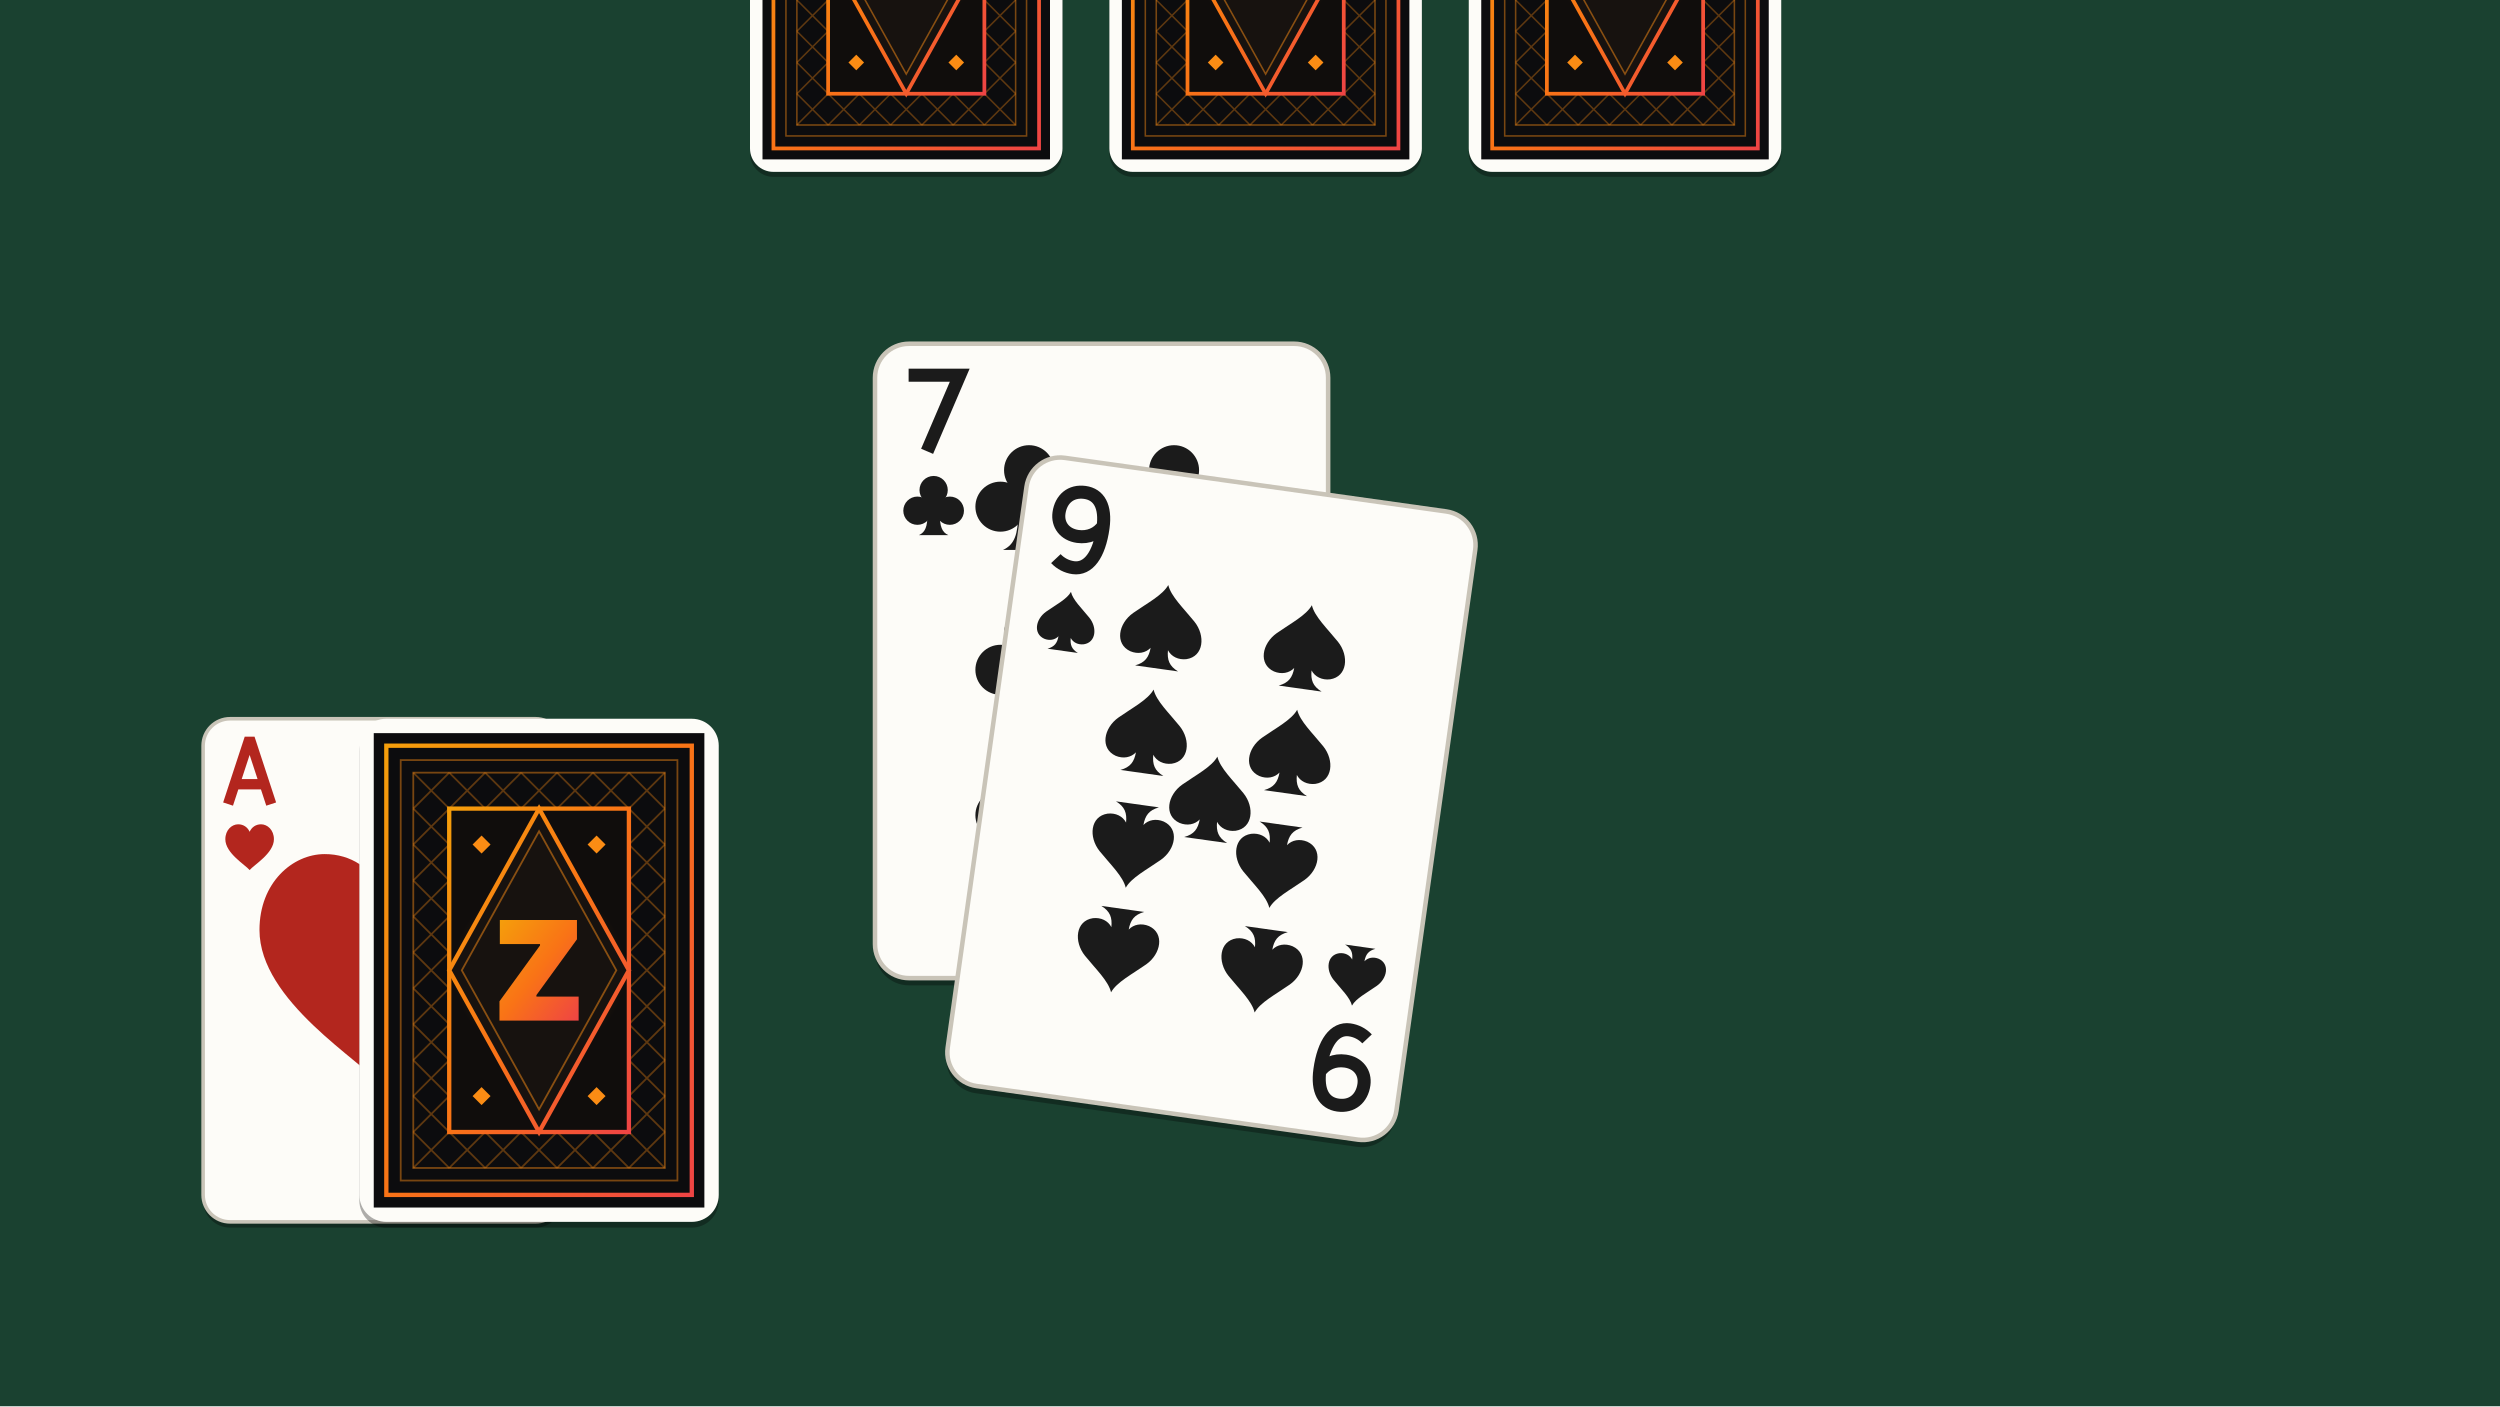
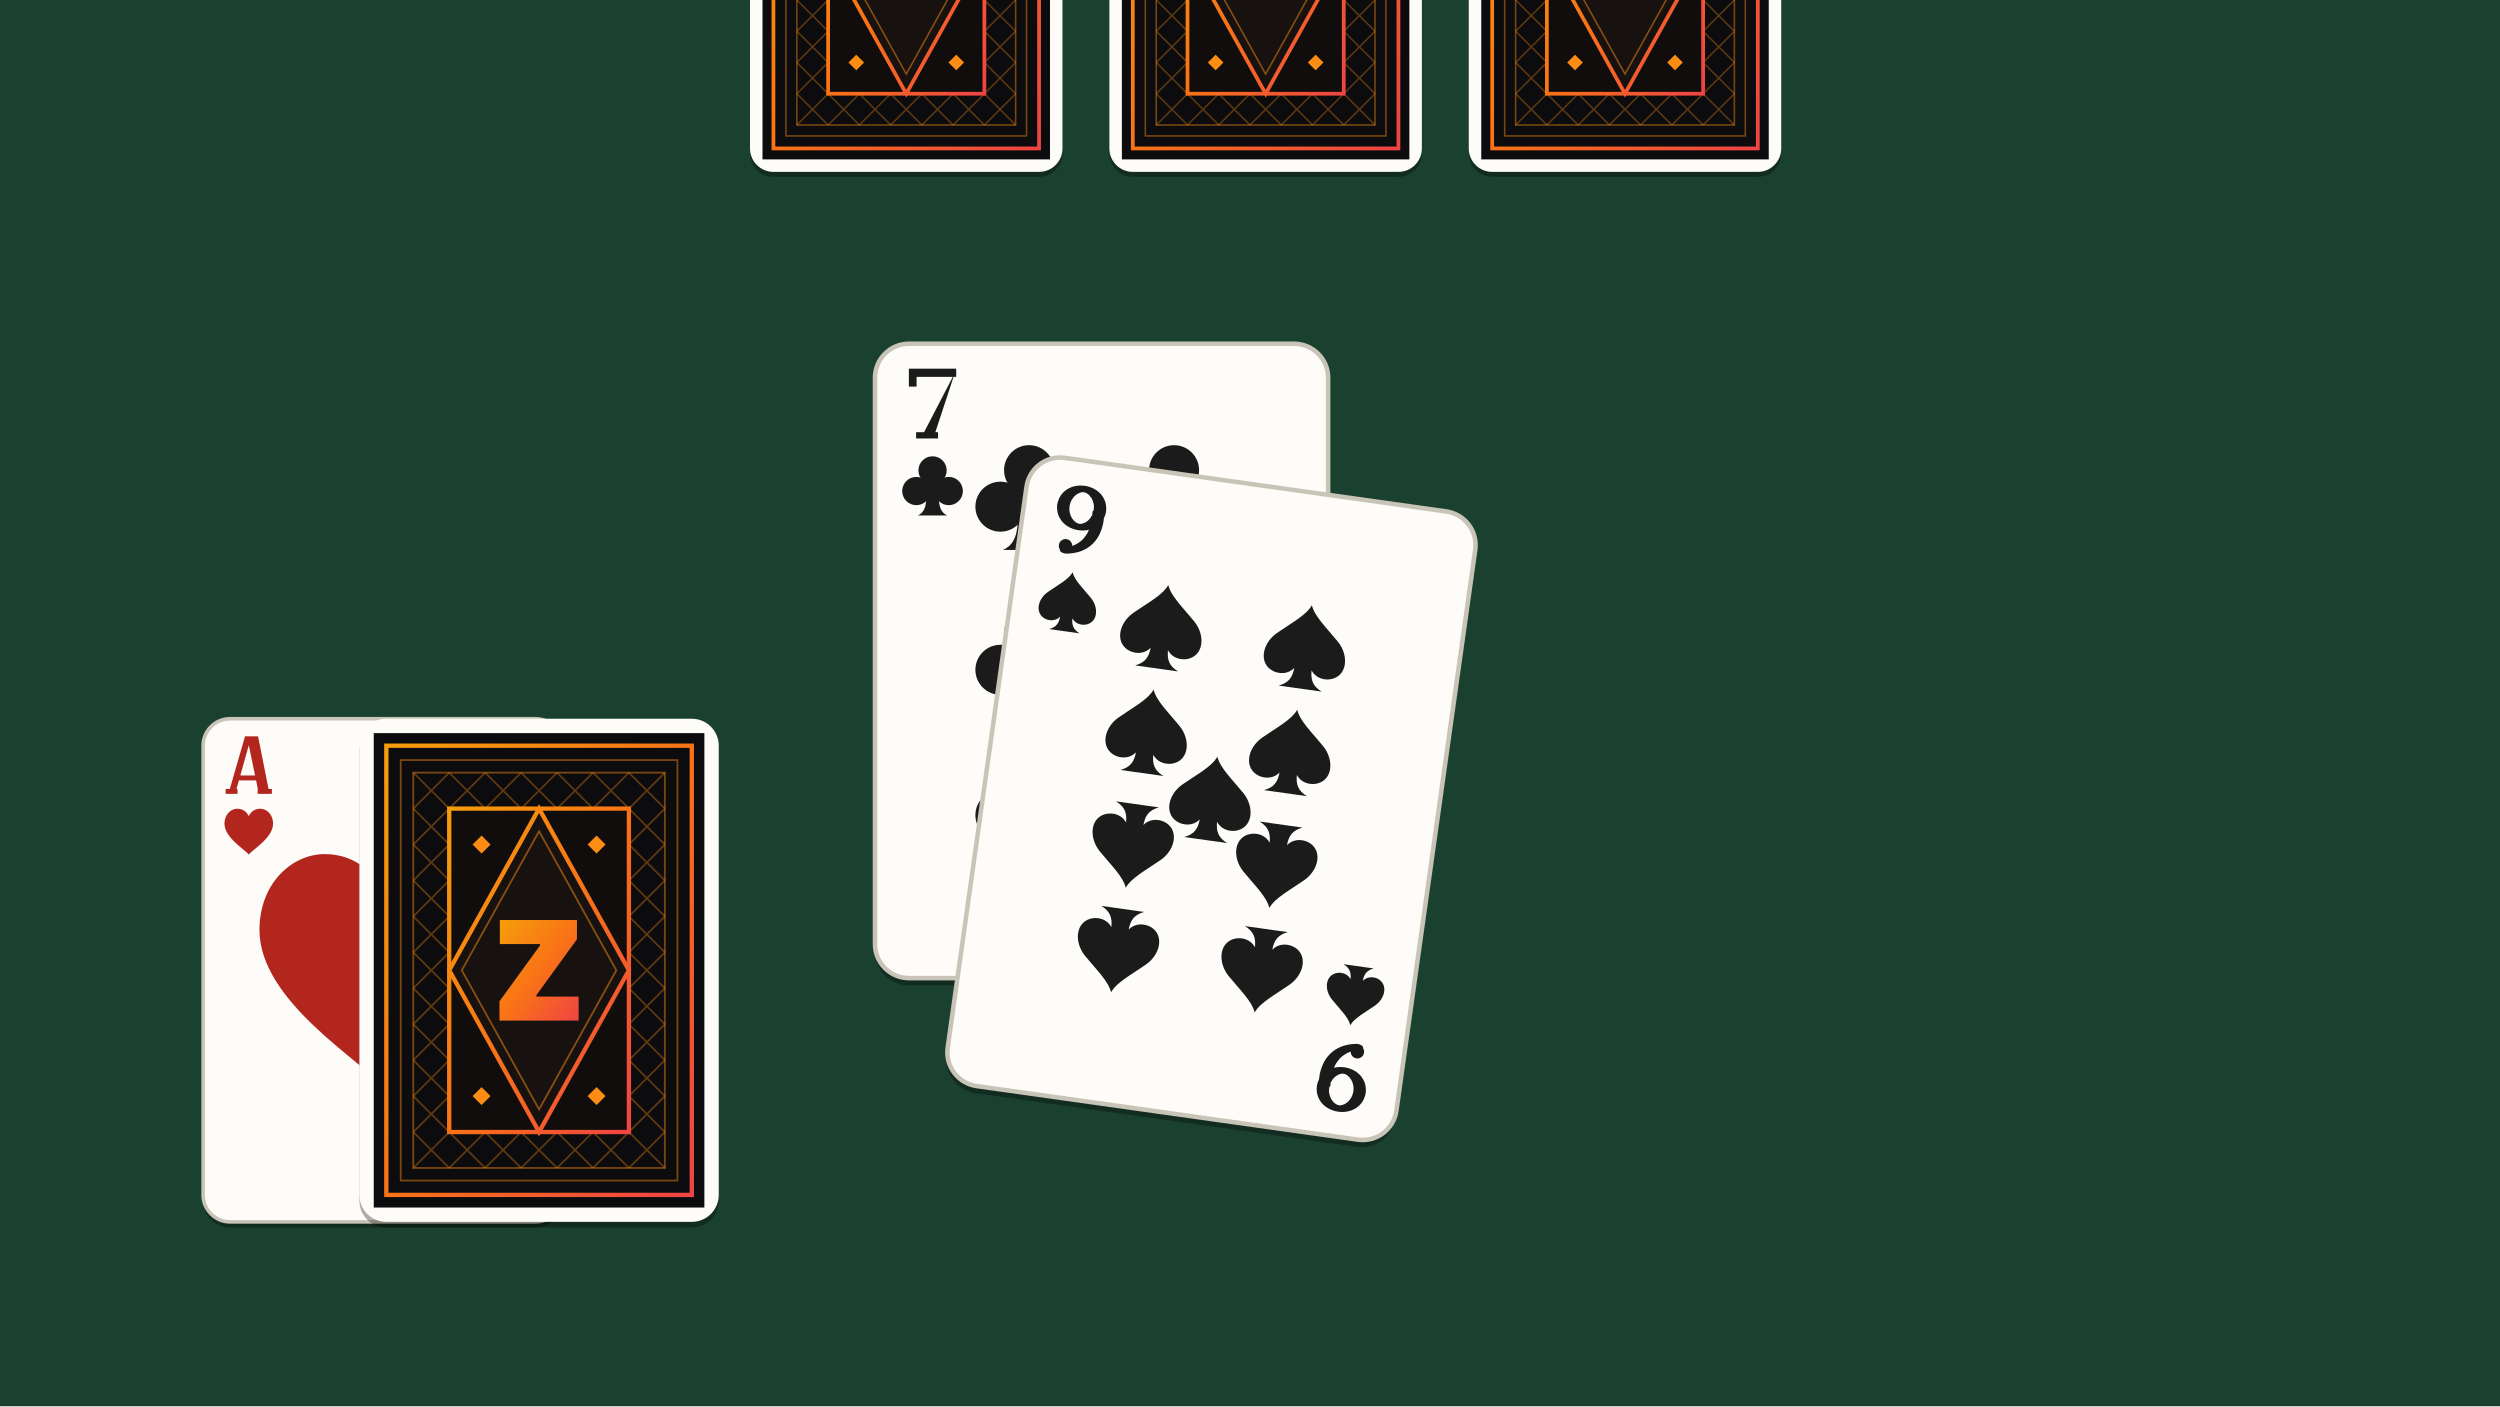
<svg xmlns="http://www.w3.org/2000/svg" width="320" height="180" viewBox="0 0 320 180">
  <defs>
    <clipPath id="zs-card">
      <rect width="100" height="140" rx="7.5" />
    </clipPath>
    <linearGradient id="zc-g-mark" x1="0" y1="0" x2="1" y2="1">
      <stop offset="0" stop-color="#f59e0b" />
      <stop offset=".5" stop-color="#f97316" />
      <stop offset="1" stop-color="#ef4444" />
    </linearGradient>
    <radialGradient id="zc-g-glow">
      <stop offset="0" stop-color="#fb8c14" stop-opacity=".34" />
      <stop offset="1" stop-color="#fb8c14" stop-opacity="0" />
    </radialGradient>
    <symbol id="zc-s-0" overflow="visible">
      <circle cy="-5.3" r="4.8" />
      <circle cx="-5.5" cy="1.7" r="4.8" />
      <circle cx="5.5" cy="1.7" r="4.8" />
      <circle cy="0.4" r="3.4" />
      <path d="M-2.1 3C-2.1 7-2.8 9-5 10H5C2.8 9 2.1 7 2.1 3Z" />
    </symbol>
    <symbol id="zc-s-3" overflow="visible">
      <path d="M0-10.2C1-7.6 4.4-5.2 7.4-2.4 10.6 .6 10.8 5.6 6.8 6.8 4.9 7.3 3.1 6.7 2.1 5.3 2.2 7.6 2.9 9 5.2 10H-5.2C-2.9 9-2.2 7.6-2.1 5.3-3.1 6.7-4.9 7.3-6.8 6.8-10.8 5.6-10.6 .6-7.4-2.4-4.4-5.2-1 -7.6 0-10.2Z" />
    </symbol>
    <symbol id="zc-s-2" overflow="visible">
      <path d="M0 9.8C-1.8 7.6-10.4 2.6-10.4-3.4-10.4-7.4-7.6-9.8-4.9-9.8-2.7-9.8-.9-8.6 0-6.6 .9-8.6 2.7-9.8 4.9-9.8 7.6-9.8 10.4-7.4 10.4-3.4 10.4 2.6 1.8 7.6 0 9.8Z" />
    </symbol>
  </defs>
  <rect width="320" height="180" fill="#1a4130" />
  <g transform="translate(96 -34) scale(0.4)">
    <rect y="1.6" width="100" height="140" rx="7.5" fill="rgba(0,0,0,0.32)" />
    <g clip-path="url(#zs-card)">
      <svg width="100" height="140" viewBox="0 0 100 140" preserveAspectRatio="xMidYMid slice" aria-hidden="true">
        <rect width="100" height="140" fill="#fdfcf8" />
        <svg x="4" y="4" width="92" height="132" viewBox="0 0 92 132" overflow="hidden">
          <rect fill="#0c0c0e" x="0" y="0" width="92" height="132" />
          <path d="M11 21L21 11M11 31L31 11M11 41L41 11M11 51L51 11M11 61L61 11M11 71L71 11M11 81L81 11M11 91L81 21M11 101L81 31M11 111L81 41M11 121L81 51M21 121L81 61M31 121L81 71M41 121L81 81M51 121L81 91M61 121L81 101M71 121L81 111M11 111L21 121M11 101L31 121M11 91L41 121M11 81L51 121M11 71L61 121M11 61L71 121M11 51L81 121M11 41L81 111M11 31L81 101M11 21L81 91M11 11L81 81M21 11L81 71M31 11L81 61M41 11L81 51M51 11L81 41M61 11L81 31M71 11L81 21" fill="none" stroke="#fb8c14" stroke-width="0.5" opacity="0.34" />
          <rect fill="none" stroke="url(#zc-g-mark)" stroke-width="1.2" x="3.5" y="3.5" width="85" height="125" />
          <rect fill="none" stroke="#fb8c14" stroke-width="0.5" opacity="0.45" x="7.5" y="7.5" width="77" height="117" />
          <rect fill="none" stroke="#fb8c14" stroke-width="0.5" opacity="0.45" x="11" y="11" width="70" height="110" />
          <rect fill="#100d0c" stroke="url(#zc-g-mark)" stroke-width="1.2" x="21" y="21" width="50" height="90" />
          <circle cx="46" cy="66" r="24" fill="url(#zc-g-glow)" />
          <path d="M46 21l25 45 -25 45 -25 -45z" fill="#17120f" stroke="url(#zc-g-mark)" stroke-width="1.2" />
          <path d="M46 27.3l21.5 38.7 -21.5 38.7 -21.5 -38.7z" fill="none" stroke="#fb8c14" stroke-width="0.5" opacity="0.5" />
          <path transform="translate(46 66) scale(1.882226)" d="M-5.852 7.438L5.852 7.438L5.852 3.885L-0.392 3.885L-0.392 3.667L5.602 -4.583L5.602 -7.438L-5.798 -7.438L-5.798 -3.885L0.142 -3.885L0.142 -3.678L-5.852 4.583Z" fill="url(#zc-g-mark)" />
          <g fill="#fb8c14">
            <path d="M30 28.5l2.5 2.5 -2.5 2.5 -2.5 -2.5z" />
            <path d="M62 28.5l2.5 2.5 -2.5 2.5 -2.5 -2.5z" />
            <path d="M30 98.5l2.5 2.5 -2.5 2.5 -2.5 -2.5z" />
            <path d="M62 98.5l2.5 2.5 -2.5 2.5 -2.5 -2.5z" />
          </g>
        </svg>
      </svg>
    </g>
  </g>
  <g transform="translate(142 -34) scale(0.4)">
    <rect y="1.6" width="100" height="140" rx="7.5" fill="rgba(0,0,0,0.32)" />
    <g clip-path="url(#zs-card)">
      <svg width="100" height="140" viewBox="0 0 100 140" preserveAspectRatio="xMidYMid slice" aria-hidden="true">
        <rect width="100" height="140" fill="#fdfcf8" />
        <svg x="4" y="4" width="92" height="132" viewBox="0 0 92 132" overflow="hidden">
          <rect fill="#0c0c0e" x="0" y="0" width="92" height="132" />
          <path d="M11 21L21 11M11 31L31 11M11 41L41 11M11 51L51 11M11 61L61 11M11 71L71 11M11 81L81 11M11 91L81 21M11 101L81 31M11 111L81 41M11 121L81 51M21 121L81 61M31 121L81 71M41 121L81 81M51 121L81 91M61 121L81 101M71 121L81 111M11 111L21 121M11 101L31 121M11 91L41 121M11 81L51 121M11 71L61 121M11 61L71 121M11 51L81 121M11 41L81 111M11 31L81 101M11 21L81 91M11 11L81 81M21 11L81 71M31 11L81 61M41 11L81 51M51 11L81 41M61 11L81 31M71 11L81 21" fill="none" stroke="#fb8c14" stroke-width="0.5" opacity="0.34" />
          <rect fill="none" stroke="url(#zc-g-mark)" stroke-width="1.2" x="3.5" y="3.5" width="85" height="125" />
          <rect fill="none" stroke="#fb8c14" stroke-width="0.5" opacity="0.45" x="7.5" y="7.5" width="77" height="117" />
          <rect fill="none" stroke="#fb8c14" stroke-width="0.5" opacity="0.45" x="11" y="11" width="70" height="110" />
          <rect fill="#100d0c" stroke="url(#zc-g-mark)" stroke-width="1.2" x="21" y="21" width="50" height="90" />
          <circle cx="46" cy="66" r="24" fill="url(#zc-g-glow)" />
          <path d="M46 21l25 45 -25 45 -25 -45z" fill="#17120f" stroke="url(#zc-g-mark)" stroke-width="1.2" />
          <path d="M46 27.3l21.5 38.7 -21.5 38.7 -21.5 -38.7z" fill="none" stroke="#fb8c14" stroke-width="0.5" opacity="0.5" />
          <path transform="translate(46 66) scale(1.882226)" d="M-5.852 7.438L5.852 7.438L5.852 3.885L-0.392 3.885L-0.392 3.667L5.602 -4.583L5.602 -7.438L-5.798 -7.438L-5.798 -3.885L0.142 -3.885L0.142 -3.678L-5.852 4.583Z" fill="url(#zc-g-mark)" />
          <g fill="#fb8c14">
            <path d="M30 28.5l2.5 2.5 -2.5 2.5 -2.5 -2.5z" />
            <path d="M62 28.5l2.5 2.5 -2.5 2.5 -2.5 -2.5z" />
            <path d="M30 98.5l2.5 2.5 -2.5 2.5 -2.5 -2.5z" />
            <path d="M62 98.5l2.5 2.5 -2.5 2.5 -2.5 -2.5z" />
          </g>
        </svg>
      </svg>
    </g>
  </g>
  <g transform="translate(188 -34) scale(0.4)">
    <rect y="1.6" width="100" height="140" rx="7.5" fill="rgba(0,0,0,0.32)" />
    <g clip-path="url(#zs-card)">
      <svg width="100" height="140" viewBox="0 0 100 140" preserveAspectRatio="xMidYMid slice" aria-hidden="true">
        <rect width="100" height="140" fill="#fdfcf8" />
        <svg x="4" y="4" width="92" height="132" viewBox="0 0 92 132" overflow="hidden">
          <rect fill="#0c0c0e" x="0" y="0" width="92" height="132" />
          <path d="M11 21L21 11M11 31L31 11M11 41L41 11M11 51L51 11M11 61L61 11M11 71L71 11M11 81L81 11M11 91L81 21M11 101L81 31M11 111L81 41M11 121L81 51M21 121L81 61M31 121L81 71M41 121L81 81M51 121L81 91M61 121L81 101M71 121L81 111M11 111L21 121M11 101L31 121M11 91L41 121M11 81L51 121M11 71L61 121M11 61L71 121M11 51L81 121M11 41L81 111M11 31L81 101M11 21L81 91M11 11L81 81M21 11L81 71M31 11L81 61M41 11L81 51M51 11L81 41M61 11L81 31M71 11L81 21" fill="none" stroke="#fb8c14" stroke-width="0.5" opacity="0.34" />
          <rect fill="none" stroke="url(#zc-g-mark)" stroke-width="1.2" x="3.5" y="3.5" width="85" height="125" />
          <rect fill="none" stroke="#fb8c14" stroke-width="0.5" opacity="0.45" x="7.5" y="7.5" width="77" height="117" />
          <rect fill="none" stroke="#fb8c14" stroke-width="0.5" opacity="0.45" x="11" y="11" width="70" height="110" />
          <rect fill="#100d0c" stroke="url(#zc-g-mark)" stroke-width="1.2" x="21" y="21" width="50" height="90" />
          <circle cx="46" cy="66" r="24" fill="url(#zc-g-glow)" />
          <path d="M46 21l25 45 -25 45 -25 -45z" fill="#17120f" stroke="url(#zc-g-mark)" stroke-width="1.2" />
          <path d="M46 27.3l21.5 38.7 -21.5 38.7 -21.5 -38.7z" fill="none" stroke="#fb8c14" stroke-width="0.5" opacity="0.5" />
          <path transform="translate(46 66) scale(1.882226)" d="M-5.852 7.438L5.852 7.438L5.852 3.885L-0.392 3.885L-0.392 3.667L5.602 -4.583L5.602 -7.438L-5.798 -7.438L-5.798 -3.885L0.142 -3.885L0.142 -3.678L-5.852 4.583Z" fill="url(#zc-g-mark)" />
          <g fill="#fb8c14">
            <path d="M30 28.5l2.5 2.5 -2.5 2.5 -2.5 -2.5z" />
            <path d="M62 28.5l2.5 2.5 -2.5 2.5 -2.5 -2.5z" />
            <path d="M30 98.5l2.5 2.5 -2.5 2.5 -2.5 -2.5z" />
            <path d="M62 98.5l2.5 2.5 -2.5 2.5 -2.5 -2.5z" />
          </g>
        </svg>
      </svg>
    </g>
  </g>
  <g transform="translate(112 44) scale(0.58)" style="color:#1b1b1b">
    <rect y="1.6" width="100" height="140" rx="7.5" fill="rgba(0,0,0,0.32)" />
    <rect width="100" height="140" rx="7.5" fill="#fdfcf8" stroke="#c9c4b8" />
    <svg width="100" height="140" viewBox="0 0 100 140" fill="currentColor" aria-hidden="true">
      <g class="zc-idx-std">
-         <path transform="translate(6.94 6.94) scale(1.2)" d="M.4 0H9.8L3.8 14" fill="none" stroke="currentColor" stroke-width="2.4" stroke-linejoin="miter" stroke-miterlimit="6" />
-         <g transform="translate(12.94 35.74) scale(0.65)">
+         <path class="zc-gl" transform="translate(7.475 5.5) scale(1.1)" d="M9.5 0 0 0 0 3.6 1.55 3.6 1.55 1.65 8.81 1.65 3.05 12.75 1.45 12.75 1.45 14 5.85 14 5.85 12.75 5.31 12.75 8.96 1.65 9.5 1.65z" fill="currentColor" />
+         <g transform="translate(12.7 31.4) scale(0.65)">
          <use href="#zc-s-0" />
        </g>
      </g>
      <g class="zc-idx-std" transform="rotate(180 50 70)">
-         <path transform="translate(6.94 6.94) scale(1.2)" d="M.4 0H9.8L3.8 14" fill="none" stroke="currentColor" stroke-width="2.4" stroke-linejoin="miter" stroke-miterlimit="6" />
-         <g transform="translate(12.94 35.74) scale(0.65)">
+         <path class="zc-gl" transform="translate(7.475 5.5) scale(1.1)" d="M9.5 0 0 0 0 3.6 1.55 3.6 1.55 1.65 8.81 1.65 3.05 12.75 1.45 12.75 1.45 14 5.85 14 5.85 12.75 5.31 12.75 8.96 1.65 9.5 1.65z" fill="currentColor" />
+         <g transform="translate(12.7 31.4) scale(0.65)">
          <use href="#zc-s-0" />
        </g>
      </g>
      <g class="zc-idx-row" display="none">
-         <path transform="translate(8.52 8.52) scale(2.1)" d="M.4 0H9.8L3.8 14" fill="none" stroke="currentColor" stroke-width="2.4" stroke-linejoin="miter" stroke-miterlimit="6" />
+         <path class="zc-gl" transform="translate(6 6) scale(2.1)" d="M9.5 0 0 0 0 3.6 1.55 3.6 1.55 1.65 8.81 1.65 3.05 12.75 1.45 12.75 1.45 14 5.85 14 5.85 12.75 5.31 12.75 8.96 1.65 9.5 1.65z" fill="currentColor" />
        <g transform="translate(63 23) scale(1.25)">
          <use href="#zc-s-0" />
        </g>
      </g>
      <g class="zc-big">
        <g transform="translate(34 34) scale(1.15)">
          <use href="#zc-s-0" />
        </g>
        <g transform="translate(66 34) scale(1.15)">
          <use href="#zc-s-0" />
        </g>
        <g transform="translate(34 70) scale(1.15)">
          <use href="#zc-s-0" />
        </g>
        <g transform="translate(66 70) scale(1.15)">
          <use href="#zc-s-0" />
        </g>
        <g transform="translate(34 106) rotate(180) scale(1.15)">
          <use href="#zc-s-0" />
        </g>
        <g transform="translate(66 106) rotate(180) scale(1.15)">
          <use href="#zc-s-0" />
        </g>
        <g transform="translate(50 52) scale(1.15)">
          <use href="#zc-s-0" />
        </g>
      </g>
      <g class="zc-small" display="none">
        <g transform="translate(50 92) scale(3.1)">
          <use href="#zc-s-0" />
        </g>
      </g>
    </svg>
  </g>
  <g transform="translate(132 58) rotate(8) scale(0.58)" style="color:#1b1b1b">
    <rect y="1.6" width="100" height="140" rx="7.5" fill="rgba(0,0,0,0.32)" />
    <rect width="100" height="140" rx="7.5" fill="#fdfcf8" stroke="#c9c4b8" />
    <svg width="100" height="140" viewBox="0 0 100 140" fill="currentColor" aria-hidden="true">
      <g class="zc-idx-std">
-         <path transform="translate(6.94 6.94) rotate(180 6 8.4) scale(1.2)" d="M8.6 1.2C7.6.4 6.4 0 5.2 0 2.4 0 .8 3 .8 8 .8 12 2.4 14 5 14 7.6 14 9.2 12.2 9.2 9.6 9.2 7.4 7.6 5.8 5.2 5.8 3.2 5.8 1.6 6.8.8 8.4" fill="none" stroke="currentColor" stroke-width="2.4" stroke-linejoin="miter" stroke-miterlimit="6" />
-         <g transform="translate(12.94 35.74) scale(0.65)">
+         <path class="zc-gl" transform="translate(7.255 5.5) scale(1.1)" d="M1.46 12.58 1.55 12.97 1.68 13.2 1.77 13.32 1.8 13.52 1.92 13.68 2.11 13.81 2.36 13.91 2.64 13.98 2.95 14 3.26 13.98 4 13.83 4.63 13.67 5.55 13.32 6.17 13.01 6.75 12.63 7.2 12.29 7.7 11.82 8.14 11.3 8.45 10.86 8.81 10.26 9.1 9.6 9.22 9.26 9.42 8.53 9.54 7.98 9.64 7.18 9.66 6.76 9.66 5.9 9.82 5.3 9.89 4.77 9.9 4.5 9.86 3.96 9.76 3.44 9.63 3.01 9.42 2.52 9.15 2.07 8.87 1.7 8.51 1.31 8.1 0.98 7.46 0.58 6.72 0.28 6.22 0.15 5.66 0.04 5.08 0 4.5 0.02 3.98 0.08 3.43 0.2 2.94 0.37 2.44 0.58 2 0.85 1.59 1.14 1.21 1.5 1.03 1.7 0.75 2.07 0.48 2.52 0.27 3.01 0.19 3.27 0.04 3.96 0 4.5 0.01 4.77 0.08 5.3 0.27 5.99 0.48 6.48 0.6 6.71 0.91 7.14 1.39 7.69 1.8 8.02 2.44 8.42 3.18 8.72 3.98 8.92 4.82 9 5.66 8.96 6.47 8.8 7.02 8.61 6.81 9.27 6.67 9.6 6.51 9.92 6.16 10.53 5.87 10.92 5.64 11.17 5.4 11.41 4.91 11.82 4.49 12.09 4.14 12.28 4.05 11.93 3.92 11.7 3.75 11.5 3.55 11.33 3.32 11.2 3.06 11.13 2.8 11.1 2.54 11.13 2.28 11.2 2.05 11.33 1.76 11.59 1.61 11.81 1.51 12.06 1.46 12.32zM7.25 4.83 7.21 5 7.26 5.51 7.22 5.65 7.01 6.14 6.88 6.37 6.74 6.59 6.53 6.85 6.34 7.04 5.99 7.33 5.51 7.58 5.23 7.67 5.04 7.7 4.67 7.67 4.43 7.6 4.21 7.5 3.98 7.37 3.75 7.21 3.56 7.04 3.25 6.71 3.02 6.37 2.89 6.14 2.68 5.65 2.58 5.3 2.54 5.04 2.5 4.5 2.51 4.23 2.61 3.58 2.78 3.1 3.02 2.63 3.16 2.41 3.37 2.15 3.75 1.79 3.98 1.63 4.43 1.4 4.67 1.33 4.86 1.3 5.23 1.33 5.47 1.4 5.69 1.5 5.92 1.63 6.15 1.79 6.53 2.15 6.74 2.41 6.88 2.63 7.01 2.86 7.22 3.35 7.32 3.7 7.36 3.96 7.39 4.23 7.39 4.66z" fill="currentColor" />
+         <g transform="translate(12.7 31.4) scale(0.65)">
          <use href="#zc-s-3" />
        </g>
      </g>
      <g class="zc-idx-std" transform="rotate(180 50 70)">
-         <path transform="translate(6.94 6.94) rotate(180 6 8.4) scale(1.2)" d="M8.6 1.2C7.6.4 6.4 0 5.2 0 2.4 0 .8 3 .8 8 .8 12 2.4 14 5 14 7.6 14 9.2 12.2 9.2 9.6 9.2 7.4 7.6 5.8 5.2 5.8 3.2 5.8 1.6 6.8.8 8.4" fill="none" stroke="currentColor" stroke-width="2.4" stroke-linejoin="miter" stroke-miterlimit="6" />
-         <g transform="translate(12.94 35.74) scale(0.65)">
+         <path class="zc-gl" transform="translate(7.255 5.5) scale(1.1)" d="M1.46 12.58 1.55 12.97 1.68 13.2 1.77 13.32 1.8 13.52 1.92 13.68 2.11 13.81 2.36 13.91 2.64 13.98 2.95 14 3.26 13.98 4 13.83 4.63 13.67 5.55 13.32 6.17 13.01 6.75 12.63 7.2 12.29 7.7 11.82 8.14 11.3 8.45 10.86 8.81 10.26 9.1 9.6 9.22 9.26 9.42 8.53 9.54 7.98 9.64 7.18 9.66 6.76 9.66 5.9 9.82 5.3 9.89 4.77 9.9 4.5 9.86 3.96 9.76 3.44 9.63 3.01 9.42 2.52 9.15 2.07 8.87 1.7 8.51 1.31 8.1 0.98 7.46 0.58 6.72 0.28 6.22 0.15 5.66 0.04 5.08 0 4.5 0.02 3.98 0.08 3.43 0.2 2.94 0.37 2.44 0.58 2 0.85 1.59 1.14 1.21 1.5 1.03 1.7 0.75 2.07 0.48 2.52 0.27 3.01 0.19 3.27 0.04 3.96 0 4.5 0.01 4.77 0.08 5.3 0.27 5.99 0.48 6.48 0.6 6.71 0.91 7.14 1.39 7.69 1.8 8.02 2.44 8.42 3.18 8.72 3.98 8.92 4.82 9 5.66 8.96 6.47 8.8 7.02 8.61 6.81 9.27 6.67 9.6 6.51 9.92 6.16 10.53 5.87 10.92 5.64 11.17 5.4 11.41 4.91 11.82 4.49 12.09 4.14 12.28 4.05 11.93 3.92 11.7 3.75 11.5 3.55 11.33 3.32 11.2 3.06 11.13 2.8 11.1 2.54 11.13 2.28 11.2 2.05 11.33 1.76 11.59 1.61 11.81 1.51 12.06 1.46 12.32zM7.25 4.83 7.21 5 7.26 5.51 7.22 5.65 7.01 6.14 6.88 6.37 6.74 6.59 6.53 6.85 6.34 7.04 5.99 7.33 5.51 7.58 5.23 7.67 5.04 7.7 4.67 7.67 4.43 7.6 4.21 7.5 3.98 7.37 3.75 7.21 3.56 7.04 3.25 6.71 3.02 6.37 2.89 6.14 2.68 5.65 2.58 5.3 2.54 5.04 2.5 4.5 2.51 4.23 2.61 3.58 2.78 3.1 3.02 2.63 3.16 2.41 3.37 2.15 3.75 1.79 3.98 1.63 4.43 1.4 4.67 1.33 4.86 1.3 5.23 1.33 5.47 1.4 5.69 1.5 5.92 1.63 6.15 1.79 6.53 2.15 6.74 2.41 6.88 2.63 7.01 2.86 7.22 3.35 7.32 3.7 7.36 3.96 7.39 4.23 7.39 4.66z" fill="currentColor" />
+         <g transform="translate(12.7 31.4) scale(0.65)">
          <use href="#zc-s-3" />
        </g>
      </g>
      <g class="zc-idx-row" display="none">
-         <path transform="translate(8.52 8.52) rotate(180 10.5 14.7) scale(2.1)" d="M8.6 1.2C7.6.4 6.4 0 5.2 0 2.4 0 .8 3 .8 8 .8 12 2.4 14 5 14 7.6 14 9.2 12.2 9.2 9.6 9.2 7.4 7.6 5.8 5.2 5.8 3.2 5.8 1.6 6.8.8 8.4" fill="none" stroke="currentColor" stroke-width="2.4" stroke-linejoin="miter" stroke-miterlimit="6" />
+         <path class="zc-gl" transform="translate(6 6) scale(2.1)" d="M1.46 12.58 1.55 12.97 1.68 13.2 1.77 13.32 1.8 13.52 1.92 13.68 2.11 13.81 2.36 13.91 2.64 13.98 2.95 14 3.26 13.98 4 13.83 4.63 13.67 5.55 13.32 6.17 13.01 6.75 12.63 7.2 12.29 7.7 11.82 8.14 11.3 8.45 10.86 8.81 10.26 9.1 9.6 9.22 9.26 9.42 8.53 9.54 7.98 9.64 7.18 9.66 6.76 9.66 5.9 9.82 5.3 9.89 4.77 9.9 4.5 9.86 3.96 9.76 3.44 9.63 3.01 9.42 2.52 9.15 2.07 8.87 1.7 8.51 1.31 8.1 0.98 7.46 0.58 6.72 0.28 6.22 0.15 5.66 0.04 5.08 0 4.5 0.02 3.98 0.08 3.43 0.2 2.94 0.37 2.44 0.58 2 0.85 1.59 1.14 1.21 1.5 1.03 1.7 0.75 2.07 0.48 2.52 0.27 3.01 0.19 3.27 0.04 3.96 0 4.5 0.01 4.77 0.08 5.3 0.27 5.99 0.48 6.48 0.6 6.71 0.91 7.14 1.39 7.69 1.8 8.02 2.44 8.42 3.18 8.72 3.98 8.92 4.82 9 5.66 8.96 6.47 8.8 7.02 8.61 6.81 9.27 6.67 9.6 6.51 9.92 6.16 10.53 5.87 10.92 5.64 11.17 5.4 11.41 4.91 11.82 4.49 12.09 4.14 12.28 4.05 11.93 3.92 11.7 3.75 11.5 3.55 11.33 3.32 11.2 3.06 11.13 2.8 11.1 2.54 11.13 2.28 11.2 2.05 11.33 1.76 11.59 1.61 11.81 1.51 12.06 1.46 12.32zM7.25 4.83 7.21 5 7.26 5.51 7.22 5.65 7.01 6.14 6.88 6.37 6.74 6.59 6.53 6.85 6.34 7.04 5.99 7.33 5.51 7.58 5.23 7.67 5.04 7.7 4.67 7.67 4.43 7.6 4.21 7.5 3.98 7.37 3.75 7.21 3.56 7.04 3.25 6.71 3.02 6.37 2.89 6.14 2.68 5.65 2.58 5.3 2.54 5.04 2.5 4.5 2.51 4.23 2.61 3.58 2.78 3.1 3.02 2.63 3.16 2.41 3.37 2.15 3.75 1.79 3.98 1.63 4.43 1.4 4.67 1.33 4.86 1.3 5.23 1.33 5.47 1.4 5.69 1.5 5.92 1.63 6.15 1.79 6.53 2.15 6.74 2.41 6.88 2.63 7.01 2.86 7.22 3.35 7.32 3.7 7.36 3.96 7.39 4.23 7.39 4.66z" fill="currentColor" />
        <g transform="translate(63 23) scale(1.25)">
          <use href="#zc-s-3" />
        </g>
      </g>
      <g class="zc-big">
        <g transform="translate(34 34) scale(0.92)">
          <use href="#zc-s-3" />
        </g>
        <g transform="translate(66 34) scale(0.92)">
          <use href="#zc-s-3" />
        </g>
        <g transform="translate(34 57.3) scale(0.92)">
          <use href="#zc-s-3" />
        </g>
        <g transform="translate(66 57.3) scale(0.92)">
          <use href="#zc-s-3" />
        </g>
        <g transform="translate(34 82.7) rotate(180) scale(0.92)">
          <use href="#zc-s-3" />
        </g>
        <g transform="translate(66 82.7) rotate(180) scale(0.92)">
          <use href="#zc-s-3" />
        </g>
        <g transform="translate(34 106) rotate(180) scale(0.92)">
          <use href="#zc-s-3" />
        </g>
        <g transform="translate(66 106) rotate(180) scale(0.92)">
          <use href="#zc-s-3" />
        </g>
        <g transform="translate(50 70) scale(0.92)">
          <use href="#zc-s-3" />
        </g>
      </g>
      <g class="zc-small" display="none">
        <g transform="translate(50 92) scale(3.1)">
          <use href="#zc-s-3" />
        </g>
      </g>
    </svg>
  </g>
  <g transform="translate(26 92) scale(0.46)" style="color:#b3261e">
    <rect y="1.6" width="100" height="140" rx="7.5" fill="rgba(0,0,0,0.32)" />
    <rect width="100" height="140" rx="7.5" fill="#fdfcf8" stroke="#c9c4b8" />
    <svg width="100" height="140" viewBox="0 0 100 140" fill="currentColor" aria-hidden="true">
      <g class="zc-idx-std">
-         <path transform="translate(6.94 6.94) scale(1.2)" d="M0 14 5 -1.25 10 14M2.2 9.4H7.8" fill="none" stroke="currentColor" stroke-width="2.4" stroke-linejoin="miter" stroke-miterlimit="2" />
-         <g transform="translate(12.94 35.74) scale(0.65)">
+         <path class="zc-gl" transform="translate(6.265 5.5) scale(1.1)" d="M1.06 12.75 0 12.75 0 14 3 14 3 12.75 2.75 12.75 3.36 10.6 7.7 10.6 8.14 12.75 8.1 12.75 8.1 14 11.7 14 11.7 12.75 10.85 12.75 8.2 -0.55 4.9 -0.55zM5.86 1.7 7.44 9.35 3.71 9.35z" fill="currentColor" />
+         <g transform="translate(12.7 31.4) scale(0.65)">
          <use href="#zc-s-2" />
        </g>
      </g>
      <g class="zc-idx-std" transform="rotate(180 50 70)">
-         <path transform="translate(6.94 6.94) scale(1.2)" d="M0 14 5 -1.25 10 14M2.2 9.4H7.8" fill="none" stroke="currentColor" stroke-width="2.4" stroke-linejoin="miter" stroke-miterlimit="2" />
-         <g transform="translate(12.94 35.74) scale(0.65)">
+         <path class="zc-gl" transform="translate(6.265 5.5) scale(1.1)" d="M1.06 12.75 0 12.75 0 14 3 14 3 12.75 2.75 12.75 3.36 10.6 7.7 10.6 8.14 12.75 8.1 12.75 8.1 14 11.7 14 11.7 12.75 10.85 12.75 8.2 -0.55 4.9 -0.55zM5.86 1.7 7.44 9.35 3.71 9.35z" fill="currentColor" />
+         <g transform="translate(12.7 31.4) scale(0.65)">
          <use href="#zc-s-2" />
        </g>
      </g>
      <g class="zc-idx-row" display="none">
-         <path transform="translate(8.52 8.52) scale(2.1)" d="M0 14 5 -1.25 10 14M2.2 9.4H7.8" fill="none" stroke="currentColor" stroke-width="2.4" stroke-linejoin="miter" stroke-miterlimit="2" />
+         <path class="zc-gl" transform="translate(6 6) scale(2.1)" d="M1.06 12.75 0 12.75 0 14 3 14 3 12.75 2.75 12.75 3.36 10.6 7.7 10.6 8.14 12.75 8.1 12.75 8.1 14 11.7 14 11.7 12.75 10.85 12.75 8.2 -0.55 4.9 -0.55zM5.86 1.7 7.44 9.35 3.71 9.35z" fill="currentColor" />
        <g transform="translate(63 23) scale(1.25)">
          <use href="#zc-s-2" />
        </g>
      </g>
      <g class="zc-big">
        <g transform="translate(50 70) scale(3.3)">
          <use href="#zc-s-2" />
        </g>
      </g>
      <g class="zc-small" display="none">
        <g transform="translate(50 92) scale(3.1)">
          <use href="#zc-s-2" />
        </g>
      </g>
    </svg>
  </g>
  <g transform="translate(46 92) scale(0.46)">
    <rect y="1.6" width="100" height="140" rx="7.5" fill="rgba(0,0,0,0.32)" />
    <g clip-path="url(#zs-card)">
      <svg width="100" height="140" viewBox="0 0 100 140" preserveAspectRatio="xMidYMid slice" aria-hidden="true">
        <rect width="100" height="140" fill="#fdfcf8" />
        <svg x="4" y="4" width="92" height="132" viewBox="0 0 92 132" overflow="hidden">
          <rect fill="#0c0c0e" x="0" y="0" width="92" height="132" />
          <path d="M11 21L21 11M11 31L31 11M11 41L41 11M11 51L51 11M11 61L61 11M11 71L71 11M11 81L81 11M11 91L81 21M11 101L81 31M11 111L81 41M11 121L81 51M21 121L81 61M31 121L81 71M41 121L81 81M51 121L81 91M61 121L81 101M71 121L81 111M11 111L21 121M11 101L31 121M11 91L41 121M11 81L51 121M11 71L61 121M11 61L71 121M11 51L81 121M11 41L81 111M11 31L81 101M11 21L81 91M11 11L81 81M21 11L81 71M31 11L81 61M41 11L81 51M51 11L81 41M61 11L81 31M71 11L81 21" fill="none" stroke="#fb8c14" stroke-width="0.5" opacity="0.34" />
          <rect fill="none" stroke="url(#zc-g-mark)" stroke-width="1.2" x="3.5" y="3.5" width="85" height="125" />
          <rect fill="none" stroke="#fb8c14" stroke-width="0.5" opacity="0.45" x="7.5" y="7.5" width="77" height="117" />
          <rect fill="none" stroke="#fb8c14" stroke-width="0.5" opacity="0.45" x="11" y="11" width="70" height="110" />
          <rect fill="#100d0c" stroke="url(#zc-g-mark)" stroke-width="1.2" x="21" y="21" width="50" height="90" />
          <circle cx="46" cy="66" r="24" fill="url(#zc-g-glow)" />
          <path d="M46 21l25 45 -25 45 -25 -45z" fill="#17120f" stroke="url(#zc-g-mark)" stroke-width="1.2" />
          <path d="M46 27.3l21.5 38.7 -21.5 38.7 -21.5 -38.7z" fill="none" stroke="#fb8c14" stroke-width="0.5" opacity="0.5" />
          <path transform="translate(46 66) scale(1.882226)" d="M-5.852 7.438L5.852 7.438L5.852 3.885L-0.392 3.885L-0.392 3.667L5.602 -4.583L5.602 -7.438L-5.798 -7.438L-5.798 -3.885L0.142 -3.885L0.142 -3.678L-5.852 4.583Z" fill="url(#zc-g-mark)" />
          <g fill="#fb8c14">
            <path d="M30 28.5l2.5 2.5 -2.5 2.5 -2.5 -2.5z" />
            <path d="M62 28.5l2.5 2.5 -2.5 2.5 -2.5 -2.5z" />
            <path d="M30 98.5l2.5 2.5 -2.5 2.5 -2.5 -2.5z" />
            <path d="M62 98.5l2.5 2.5 -2.5 2.5 -2.5 -2.5z" />
          </g>
        </svg>
      </svg>
    </g>
  </g>
</svg>
